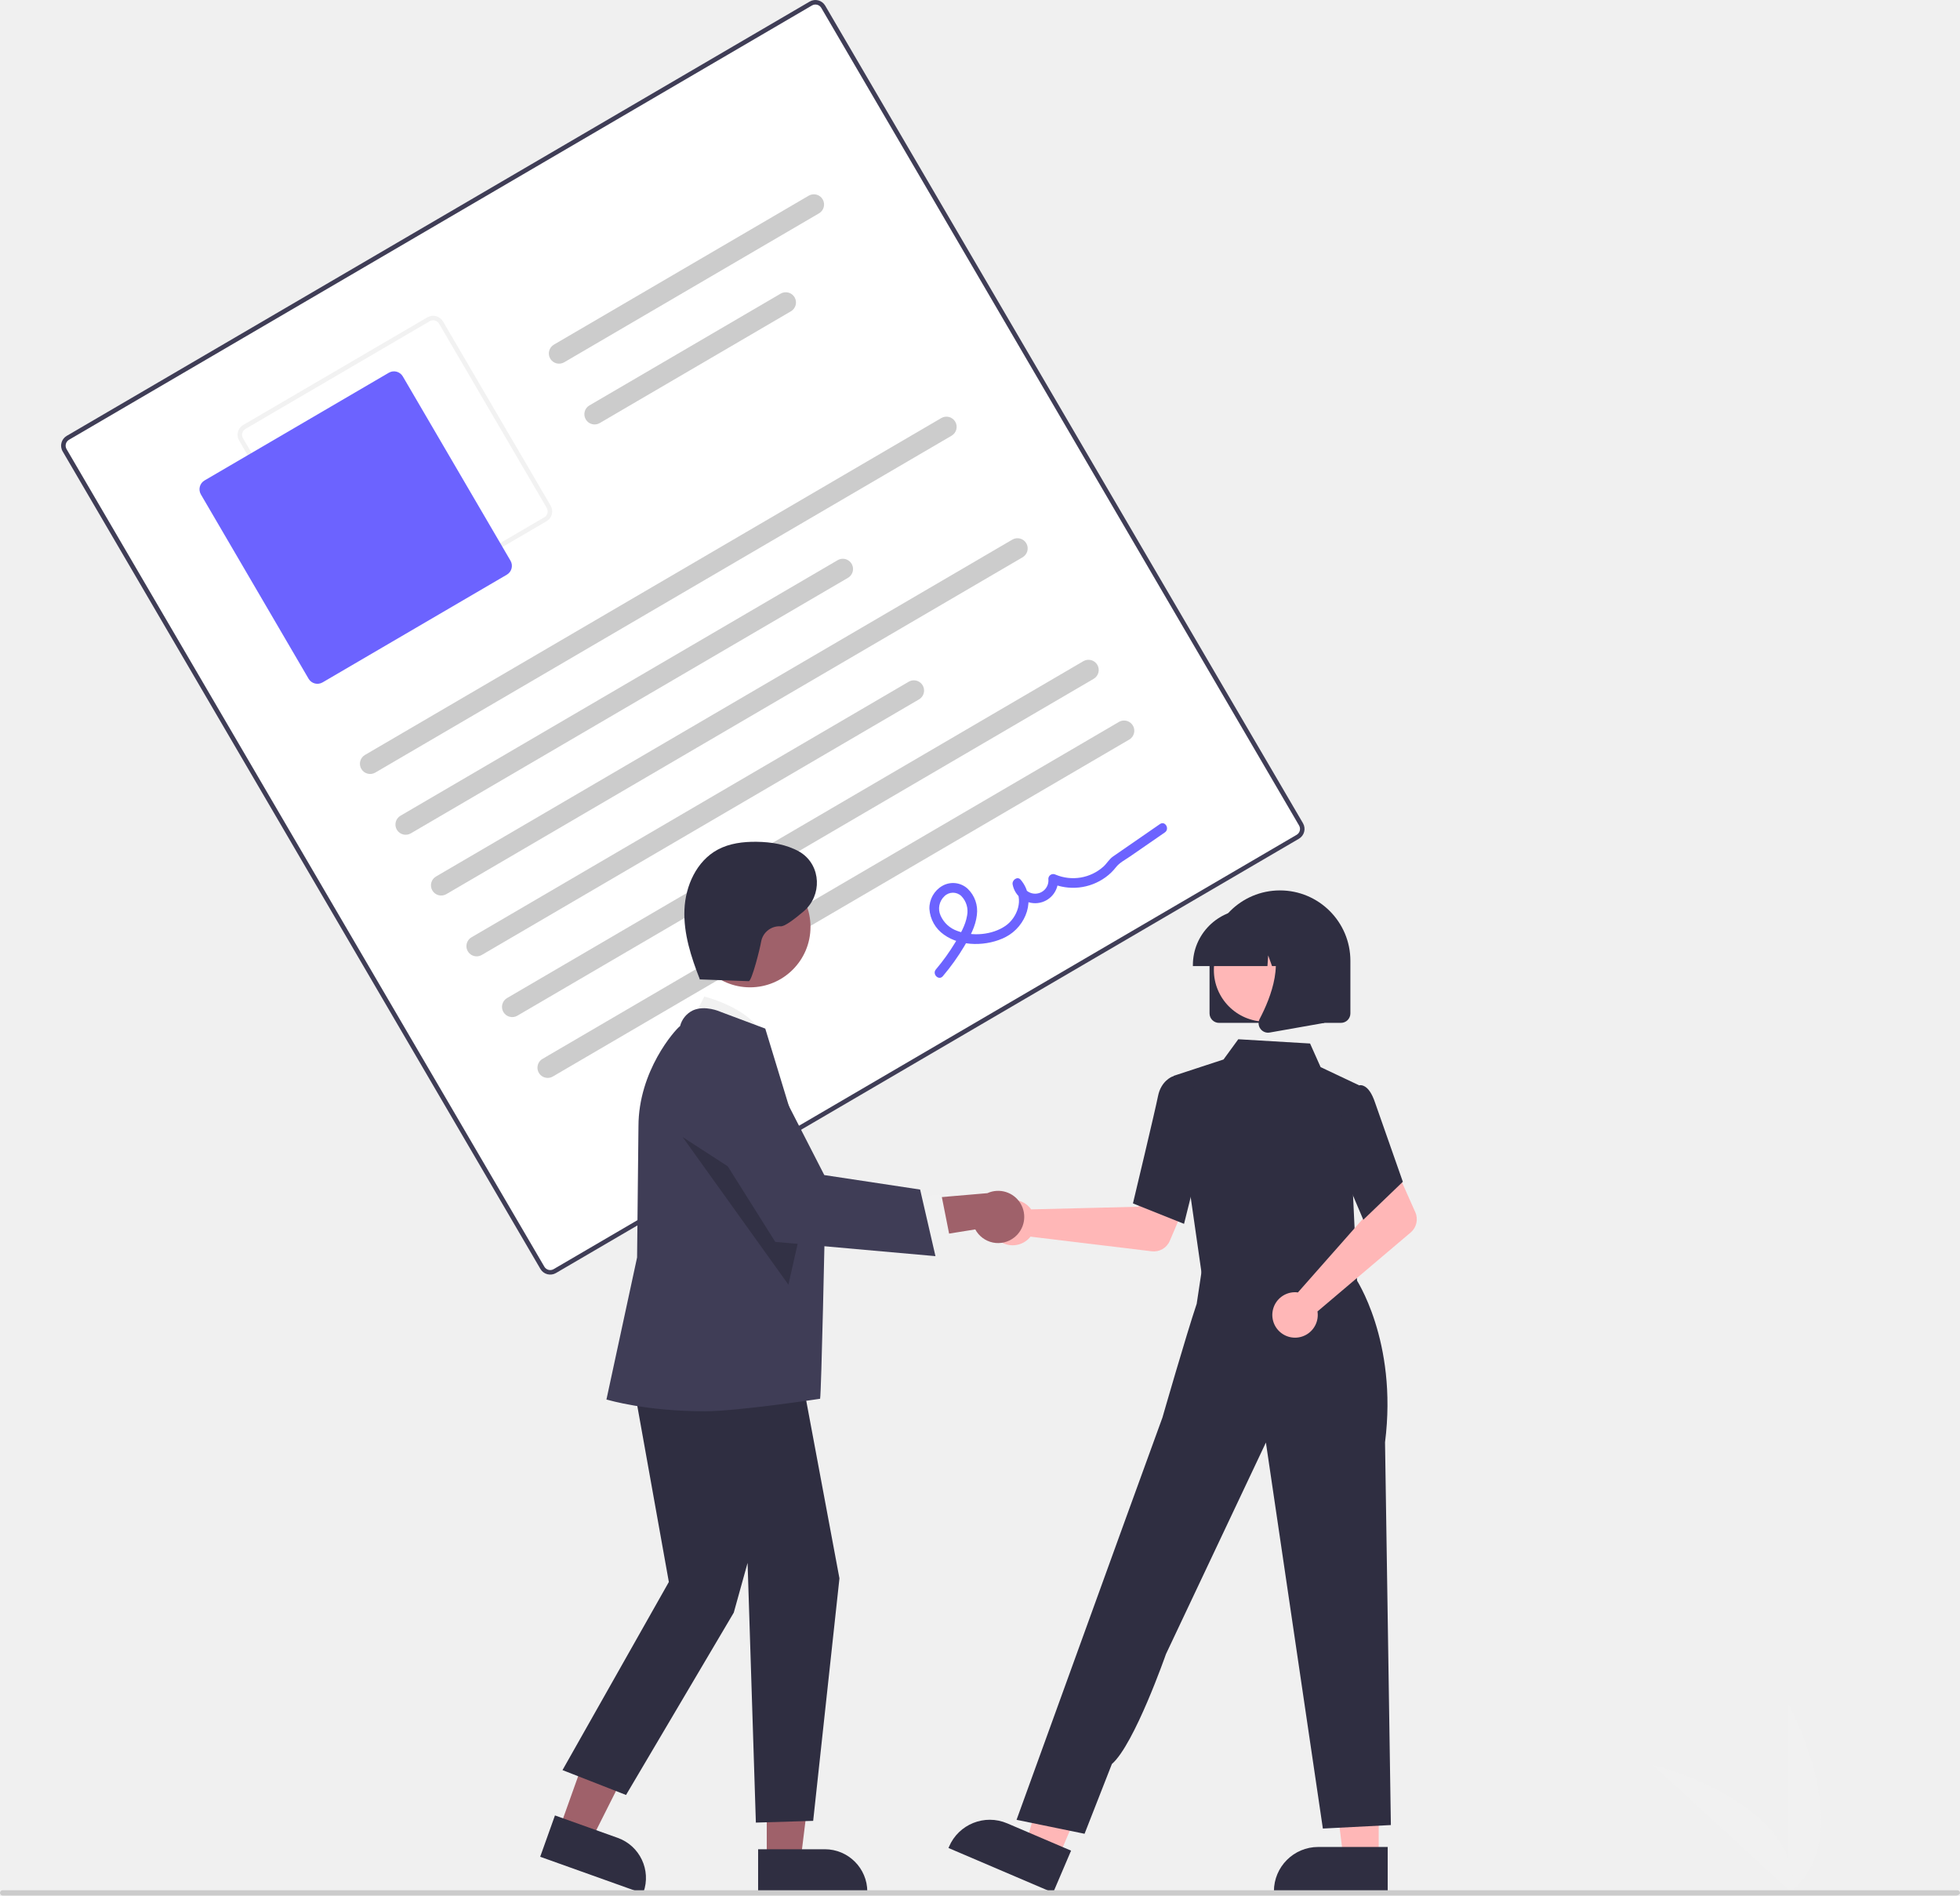
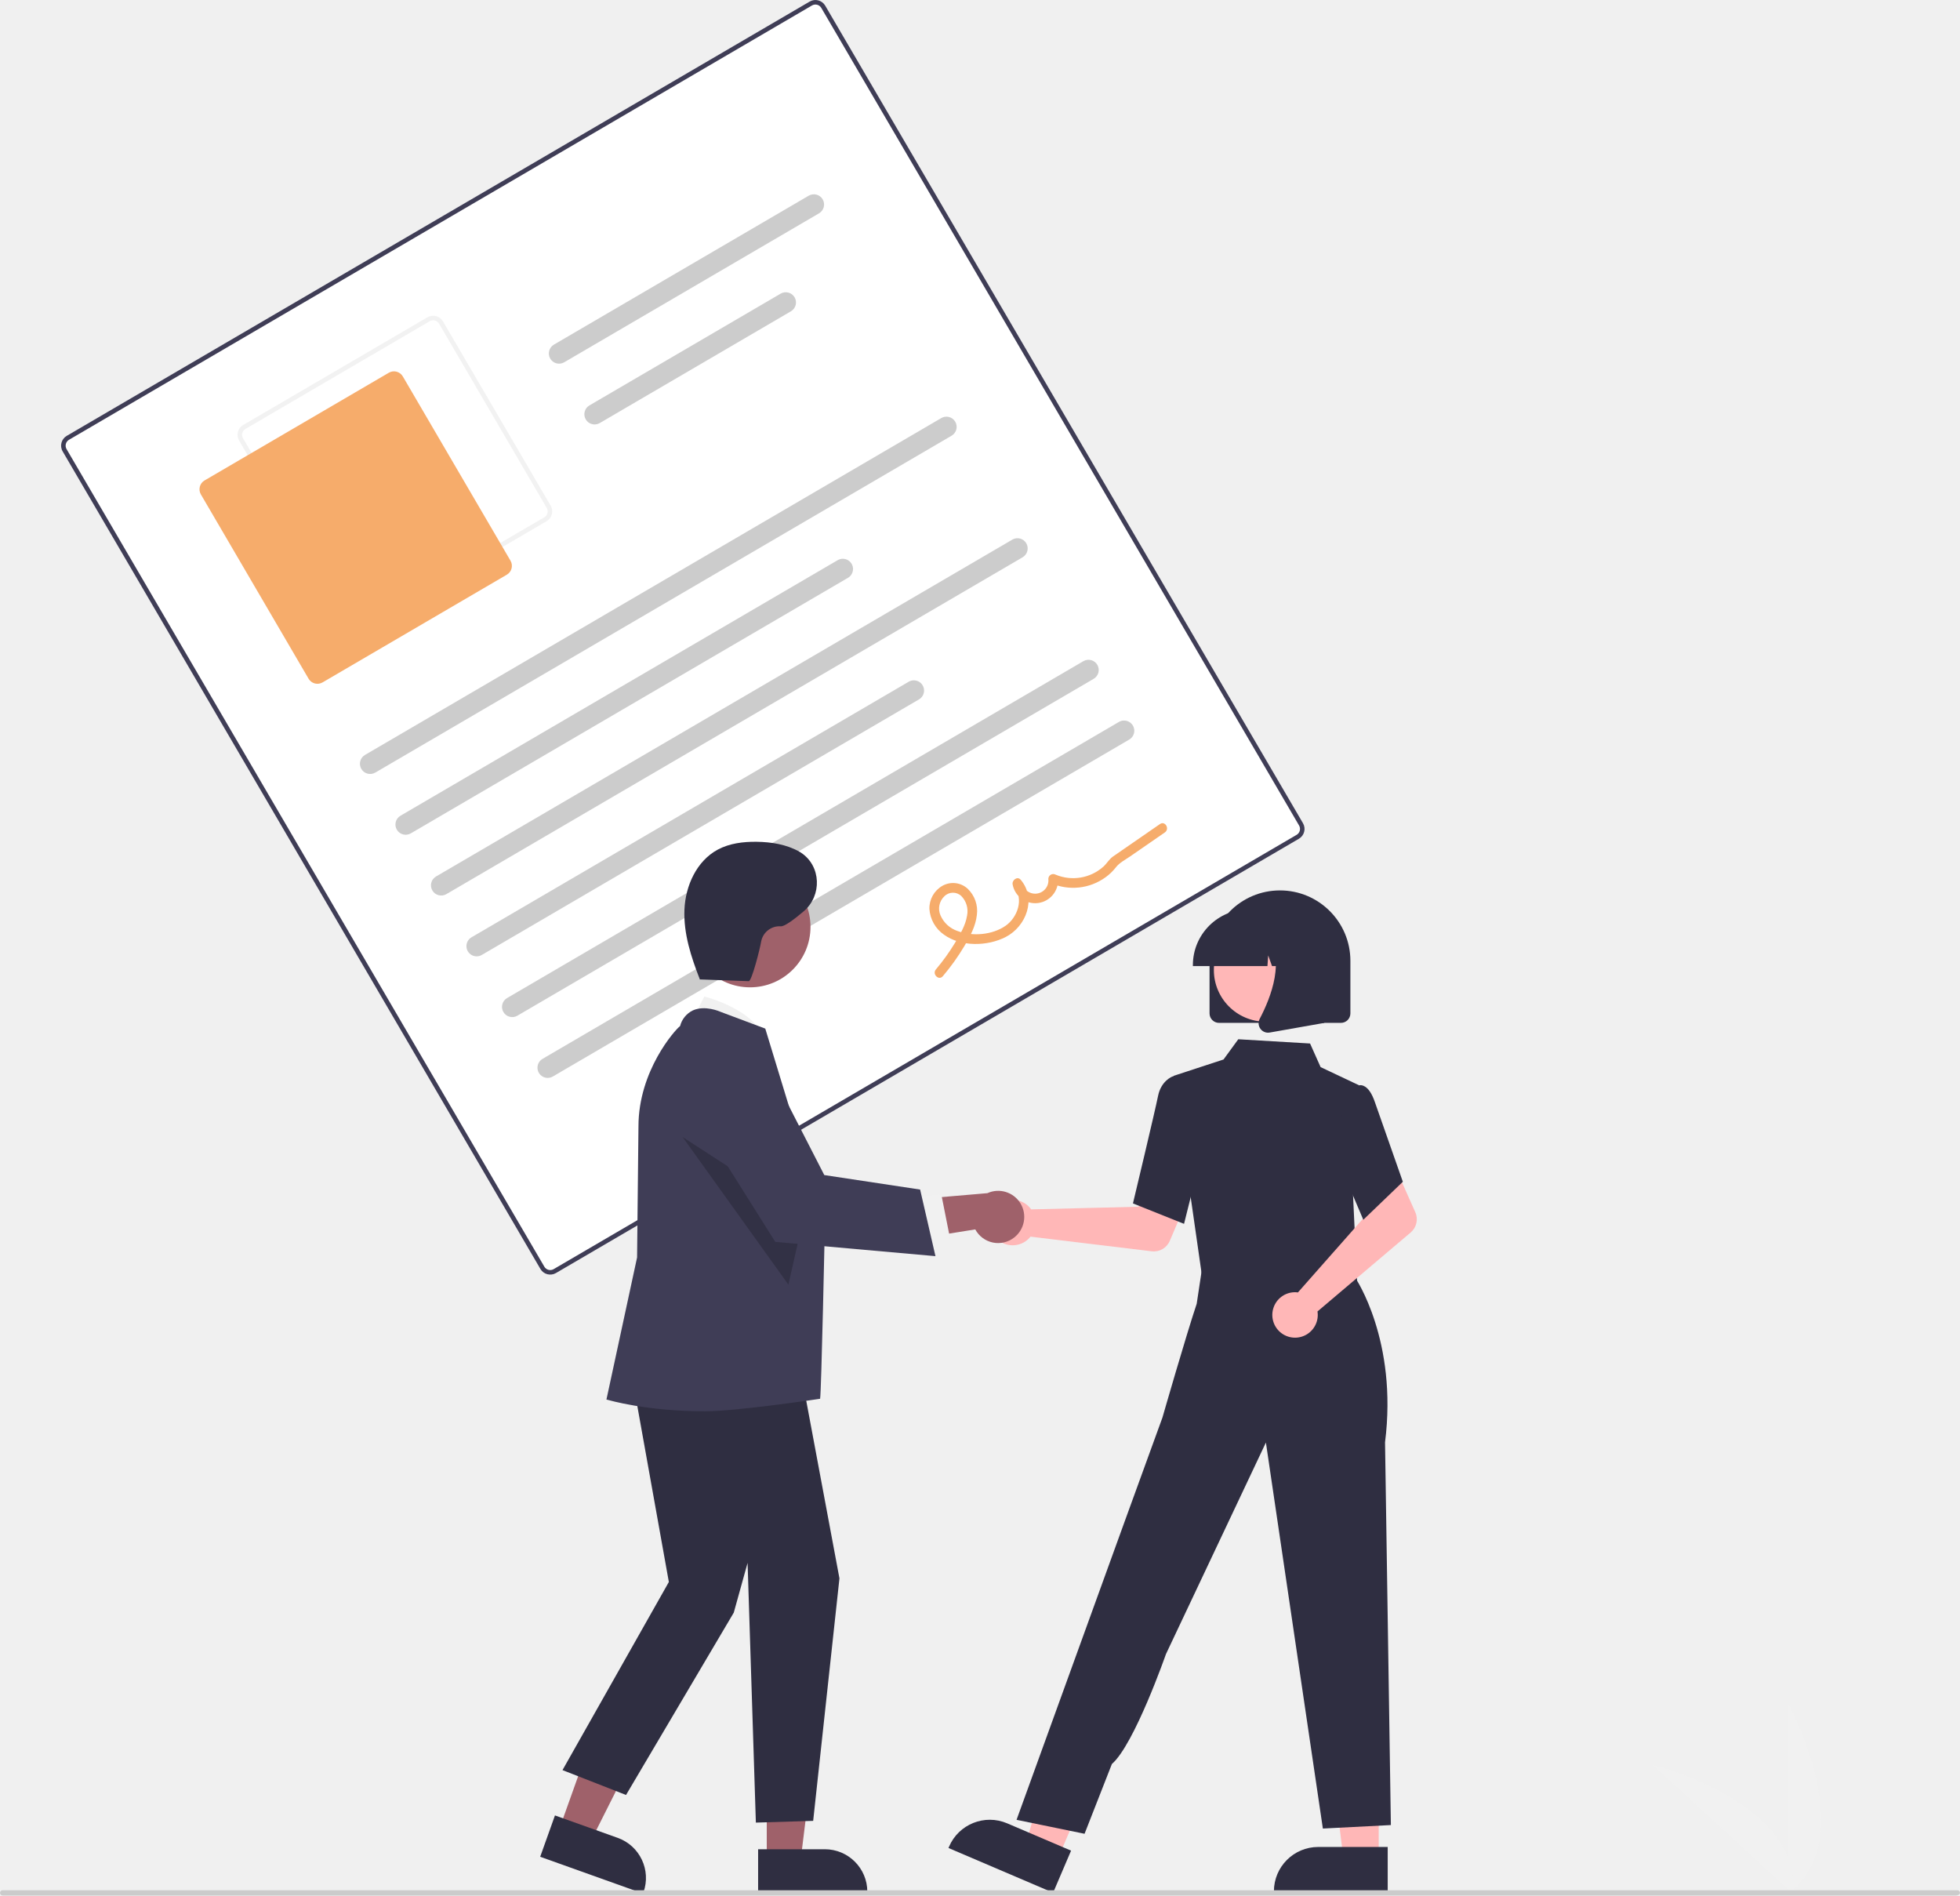
<svg xmlns="http://www.w3.org/2000/svg" data-name="Layer 1" width="746" height="721.343" viewBox="0 0 746 721.343">
  <path d="M907.602,809.952v-72.34S935.794,788.898,907.602,809.952Z" transform="translate(-227 -89.32838)" fill="#f1f1f1" />
  <path d="M909.344,809.939l-53.29-48.921S912.899,774.933,909.344,809.939Z" transform="translate(-227 -89.32838)" fill="#f1f1f1" />
  <path d="M721.388,408.518,438.602,573.796a4.326,4.326,0,0,1-5.911-1.55L250.842,261.107a4.326,4.326,0,0,1,1.55-5.911L535.177,89.918a4.326,4.326,0,0,1,5.911,1.55l181.849,311.138A4.326,4.326,0,0,1,721.388,408.518Z" transform="translate(-227 -89.32838)" fill="#fff" />
  <path d="M721.388,408.518,438.602,573.796a4.326,4.326,0,0,1-5.911-1.55L250.842,261.107a4.326,4.326,0,0,1,1.55-5.911L535.177,89.918a4.326,4.326,0,0,1,5.911,1.55l181.849,311.138A4.326,4.326,0,0,1,721.388,408.518ZM253.264,256.688a2.596,2.596,0,0,0-.93,3.547L434.184,571.373a2.596,2.596,0,0,0,3.547.93l282.785-165.278a2.596,2.596,0,0,0,.93-3.547L539.596,92.34a2.596,2.596,0,0,0-3.547-.93Z" transform="translate(-227 -89.32838)" fill="#3f3d56" />
  <path d="M435.04,287.673l-70.137,40.992a4.326,4.326,0,0,1-5.911-1.55l-40.992-70.137a4.326,4.326,0,0,1,1.55-5.911l70.137-40.992a4.326,4.326,0,0,1,5.911,1.55L436.59,281.762A4.326,4.326,0,0,1,435.04,287.673ZM320.422,252.56a2.596,2.596,0,0,0-.93,3.547l40.992,70.137a2.596,2.596,0,0,0,3.547.93l70.137-40.992a2.596,2.596,0,0,0,.93-3.547l-40.992-70.137a2.596,2.596,0,0,0-3.547-.93Z" transform="translate(-227 -89.32838)" fill="#f2f2f2" />
-   <path d="M419.909,308.028l-70.137,40.992a3.893,3.893,0,0,1-5.32-1.395l-40.992-70.137a3.893,3.893,0,0,1,1.395-5.32l70.137-40.992a3.893,3.893,0,0,1,5.32,1.395l40.992,70.137A3.893,3.893,0,0,1,419.909,308.028Z" transform="translate(-227 -89.32838)" fill="#6c63ff" />
+   <path d="M419.909,308.028l-70.137,40.992a3.893,3.893,0,0,1-5.32-1.395l-40.992-70.137a3.893,3.893,0,0,1,1.395-5.32l70.137-40.992a3.893,3.893,0,0,1,5.32,1.395l40.992,70.137A3.893,3.893,0,0,1,419.909,308.028Z" transform="translate(-227 -89.32838)" fill="#f6ac6b" />
  <path d="M589.196,255.132,369.833,383.343a3.889,3.889,0,0,1-3.925-6.715l219.364-128.21a3.889,3.889,0,0,1,3.925,6.715Z" transform="translate(-227 -89.32838)" fill="#ccc" />
  <path d="M549.739,309.225l-166.388,97.248a3.889,3.889,0,0,1-3.925-6.715l166.388-97.248a3.889,3.889,0,1,1,3.925,6.715Z" transform="translate(-227 -89.32838)" fill="#ccc" />
  <path d="M538.736,170.509l-96.998,56.692a3.889,3.889,0,0,1-3.925-6.715l96.998-56.692A3.889,3.889,0,0,1,538.736,170.509Z" transform="translate(-227 -89.32838)" fill="#ccc" />
  <path d="M528.047,207.788l-72.79,42.543a3.889,3.889,0,0,1-3.925-6.715l72.79-42.543a3.889,3.889,0,0,1,3.925,6.715Z" transform="translate(-227 -89.32838)" fill="#ccc" />
  <path d="M616.234,301.393,396.87,429.603a3.889,3.889,0,0,1-3.925-6.715l219.364-128.21a3.889,3.889,0,0,1,3.925,6.715Z" transform="translate(-227 -89.32838)" fill="#ccc" />
  <path d="M576.777,355.485l-166.388,97.248a3.889,3.889,0,1,1-3.925-6.715l166.388-97.248a3.889,3.889,0,1,1,3.925,6.715Z" transform="translate(-227 -89.32838)" fill="#ccc" />
  <path d="M643.271,347.653,423.908,475.863a3.889,3.889,0,0,1-3.925-6.715L639.347,340.938a3.889,3.889,0,0,1,3.925,6.715Z" transform="translate(-227 -89.32838)" fill="#ccc" />
  <path d="M656.79,370.783,437.426,498.994a3.889,3.889,0,1,1-3.925-6.715l219.364-128.21a3.889,3.889,0,1,1,3.925,6.715Z" transform="translate(-227 -89.32838)" fill="#ccc" />
-   <path d="M585.852,460.826a84.703,84.703,0,0,0,8.201-11.471c2.162-3.649,4.282-7.55,4.759-11.829a11.683,11.683,0,0,0-3.499-9.985,8.222,8.222,0,0,0-9.646-1.096,9.809,9.809,0,0,0-4.923,8.76,12.959,12.959,0,0,0,5.536,9.814c6.484,4.698,16.61,4.452,23.521.877,7.784-4.027,11.806-14.561,5.69-21.773-1.272-1.5-3.389.176-3.07,1.794a8.721,8.721,0,0,0,17.279-2.135l-2.749,1.607a20.99,20.99,0,0,0,20.879-2.24,19.47,19.47,0,0,0,3.907-3.776c1.346-1.755,3.606-2.89,5.436-4.155l13.19-9.114c1.94-1.341.095-4.535-1.861-3.184l-11.946,8.254c-1.991,1.376-3.994,2.734-5.973,4.127-1.414.996-2.285,2.603-3.572,3.786a17.288,17.288,0,0,1-18.252,3.087,1.866,1.866,0,0,0-2.749,1.607,5.048,5.048,0,0,1-10.026,1.188l-3.07,1.794c3.945,4.652,1.318,11.787-3.227,14.909-5.083,3.491-12.593,4.097-18.323,1.927a10.811,10.811,0,0,1-6.365-5.84,6.443,6.443,0,0,1,1.462-7.373,4.623,4.623,0,0,1,6.427-.069,8.269,8.269,0,0,1,2.191,7.459c-.591,3.695-2.633,7.101-4.533,10.257a78.797,78.797,0,0,1-7.337,10.217c-1.521,1.8,1.103,4.395,2.641,2.575Z" transform="translate(-227 -89.32838)" fill="#6c63ff" />
+   <path d="M585.852,460.826a84.703,84.703,0,0,0,8.201-11.471c2.162-3.649,4.282-7.55,4.759-11.829a11.683,11.683,0,0,0-3.499-9.985,8.222,8.222,0,0,0-9.646-1.096,9.809,9.809,0,0,0-4.923,8.76,12.959,12.959,0,0,0,5.536,9.814c6.484,4.698,16.61,4.452,23.521.877,7.784-4.027,11.806-14.561,5.69-21.773-1.272-1.5-3.389.176-3.07,1.794a8.721,8.721,0,0,0,17.279-2.135l-2.749,1.607a20.99,20.99,0,0,0,20.879-2.24,19.47,19.47,0,0,0,3.907-3.776c1.346-1.755,3.606-2.89,5.436-4.155l13.19-9.114c1.94-1.341.095-4.535-1.861-3.184l-11.946,8.254c-1.991,1.376-3.994,2.734-5.973,4.127-1.414.996-2.285,2.603-3.572,3.786a17.288,17.288,0,0,1-18.252,3.087,1.866,1.866,0,0,0-2.749,1.607,5.048,5.048,0,0,1-10.026,1.188l-3.07,1.794c3.945,4.652,1.318,11.787-3.227,14.909-5.083,3.491-12.593,4.097-18.323,1.927a10.811,10.811,0,0,1-6.365-5.84,6.443,6.443,0,0,1,1.462-7.373,4.623,4.623,0,0,1,6.427-.069,8.269,8.269,0,0,1,2.191,7.459c-.591,3.695-2.633,7.101-4.533,10.257a78.797,78.797,0,0,1-7.337,10.217c-1.521,1.8,1.103,4.395,2.641,2.575Z" transform="translate(-227 -89.32838)" fill="#f6ac6b" />
  <path d="M618.593,548.508a8.672,8.672,0,0,1,.872,1.051l40.849-.999,4.765-8.708,14.082,5.474-6.938,16.236a6.591,6.591,0,0,1-6.852,3.954l-46.151-5.575a8.649,8.649,0,1,1-.627-11.432Z" transform="translate(-227 -89.32838)" fill="#ffb7b7" />
  <polygon points="524.753 707.256 511.322 707.256 504.932 655.449 524.755 655.45 524.753 707.256" fill="#ffb7b7" />
  <path d="M755.178,809.604l-43.308-.002V809.055a16.858,16.858,0,0,1,16.857-16.856h.001l26.451.001Z" transform="translate(-227 -89.32838)" fill="#2f2e41" />
  <polygon points="402.792 706.958 390.441 701.681 404.916 651.529 423.145 659.317 402.792 706.958" fill="#ffb7b7" />
  <path d="M627.828,809.604l-39.826-17.014.215-.504a16.858,16.858,0,0,1,22.123-8.88l.001 0,24.324,10.392Z" transform="translate(-227 -89.32838)" fill="#2f2e41" />
  <polygon points="459.468 470.402 458.496 486.141 486.887 489.179 516.593 492.358 507.849 468.459 459.468 470.402" fill="#ffb7b7" />
  <path d="M684.602,575.672l-11.029-76.887,19.116-6.265,5.615-7.7,27.323,1.617,4.011,8.985,14.569,6.884-2.239,41.582,1.633,34.784Z" transform="translate(-227 -89.32838)" fill="#2f2e41" />
  <path d="M677.661,555.067l-19.445-7.78.083-.346c.083-.349,8.359-34.932,9.458-40.49,1.145-5.79,5.327-7.391,5.505-7.456l.13-.048,7.695,2.342,3.38,26.554Z" transform="translate(-227 -89.32838)" fill="#2f2e41" />
  <path d="M639.796,787.181l-25.884-5.309,41.37-114.154,14.159-38.936s8.98-31.219,13.037-43.3l2.449-16.21,57.962,6.416s16.189,23.774,11.271,62.525l2.224,145.65L730.499,785.19,708.819,638.294l-38.051,80.527s-11.993,34.364-20.574,41.812Z" transform="translate(-227 -89.32838)" fill="#2f2e41" />
  <path d="M719.644,581.093a8.673,8.673,0,0,1,1.364.075L748.048,550.534l-3.145-9.415,13.589-6.604,7.188,16.126a6.591,6.591,0,0,1-1.759,7.712l-35.467,30.052a8.649,8.649,0,1,1-8.809-7.313Z" transform="translate(-227 -89.32838)" fill="#ffb7b7" />
  <path d="M745.89,553.516l-11.28-26.533,4.399-18.481,4.74-5.989a2.73,2.73,0,0,1,2.194.021c1.748.704,3.237,2.86,4.425,6.41l10.571,30.111Z" transform="translate(-227 -89.32838)" fill="#2f2e41" />
  <path d="M687.367,474.987V454.984a26.804,26.804,0,0,1,53.609,0v20.003a3.605,3.605,0,0,1-3.601,3.601H690.968A3.605,3.605,0,0,1,687.367,474.987Z" transform="translate(-227 -89.32838)" fill="#2f2e41" />
  <circle cx="481.664" cy="369.142" r="19.652" fill="#ffb7b7" />
  <path d="M681.026,456.584a21.227,21.227,0,0,1,21.203-21.203h4.001a21.227,21.227,0,0,1,21.203,21.203v.4H718.979l-2.884-8.075-.577,8.075H711.149l-1.455-4.074-.291,4.074h-28.377Z" transform="translate(-227 -89.32838)" fill="#2f2e41" />
  <path d="M706.73,480.837a3.547,3.547,0,0,1-.282-3.766c4.24-8.064,10.175-22.964,2.296-32.153l-.566-.66h22.874v34.341l-20.779,3.666a3.678,3.678,0,0,1-.637.056A3.586,3.586,0,0,1,706.73,480.837Z" transform="translate(-227 -89.32838)" fill="#2f2e41" />
  <polygon points="212.904 695.94 225.042 700.278 247.551 655.523 229.636 649.121 212.904 695.94" fill="#9f616a" />
  <path d="M432.602,795.929l5.622-15.73,23.905,8.543a16.197,16.197,0,0,1,9.79,20.679l-.177.495Z" transform="translate(-227 -89.32838)" fill="#2f2e41" />
  <polygon points="291.836 707.946 304.726 707.945 310.859 658.226 291.834 658.227 291.836 707.946" fill="#9f616a" />
  <path d="M515.548,793.066l25.385-.001h.001a16.178,16.178,0,0,1,16.178,16.177v.526l-41.564.002Z" transform="translate(-227 -89.32838)" fill="#2f2e41" />
  <path d="M489.459,479.629l5.606-11.077s20.884,5.232,22.783,17.336Z" transform="translate(-227 -89.32838)" fill="#f1f1f1" />
  <polygon points="239.328 516.96 254.573 602.034 214.093 673.622 238.276 683.085 279.282 613.691 284.539 594.765 287.693 693.599 309.503 692.937 319.502 600.65 303.464 514.857 239.328 516.96" fill="#2f2e41" />
  <path d="M495.267,626.4c-22.396,0-36.616-4.284-36.935-4.352l-.516-.11L469.482,567.853l.525-49.889c0-21.141,13.914-36.728,15.845-38.167a9.096,9.096,0,0,1,4.837-5.945c4.641-2.106,10.313.421,10.552.53l17.023,6.382.08.236c.205.605,22.627,74.214,22.627,74.214s-1.357,64.315-1.83,66.422C539.142,621.636,507.711,626.4,495.267,626.4Z" transform="translate(-227 -89.32838)" fill="#3f3d56" />
  <circle cx="285.477" cy="352.727" r="23.008" fill="#9f616a" />
  <polygon points="259.823 432.715 300.076 488.877 306.02 462.65 259.823 432.715" opacity="0.2" />
  <path d="M613.024,560.257a9.874,9.874,0,0,1-14.825-3.073l-34.647,5.546,7.506-16.617,31.75-2.719a9.927,9.927,0,0,1,10.215,16.863Z" transform="translate(-227 -89.32838)" fill="#9f616a" />
  <polygon points="345.842 455.838 358.291 454.617 361.741 471.983 346.076 472.26 345.842 455.838" fill="#f1f1f1" />
  <path d="M583.047,567.362l-60.97-5.429L491.291,512.973l-.095-.433a16.855,16.855,0,0,1,31.467-11.286l18.072,35.251,36.473,5.513Z" transform="translate(-227 -89.32838)" fill="#3f3d56" />
  <path d="M492.879,462.032l19.097.685c1.164.042,4.323-12.521,4.737-15.127a7.113,7.113,0,0,1,7.42-5.754c1.43.135,5.034-2.536,8.754-5.698,7.062-6.004,6.695-17.28-1.063-22.353q-.318-.208-.624-.38c-4.894-2.739-10.619-3.659-16.227-3.729-5.084-.064-10.312.576-14.79,2.982-8.029,4.314-12.302,13.741-12.678,22.848s2.544,18.012,5.857,26.503" transform="translate(-227 -89.32838)" fill="#2f2e41" />
  <path d="M971.602,810.672H228a1,1,0,0,1,0-2H972a1,1,0,0,1,1,1C973,810.224,972.155,810.672,971.602,810.672Z" transform="translate(-227 -89.32838)" fill="#cbcbcb" />
</svg>
